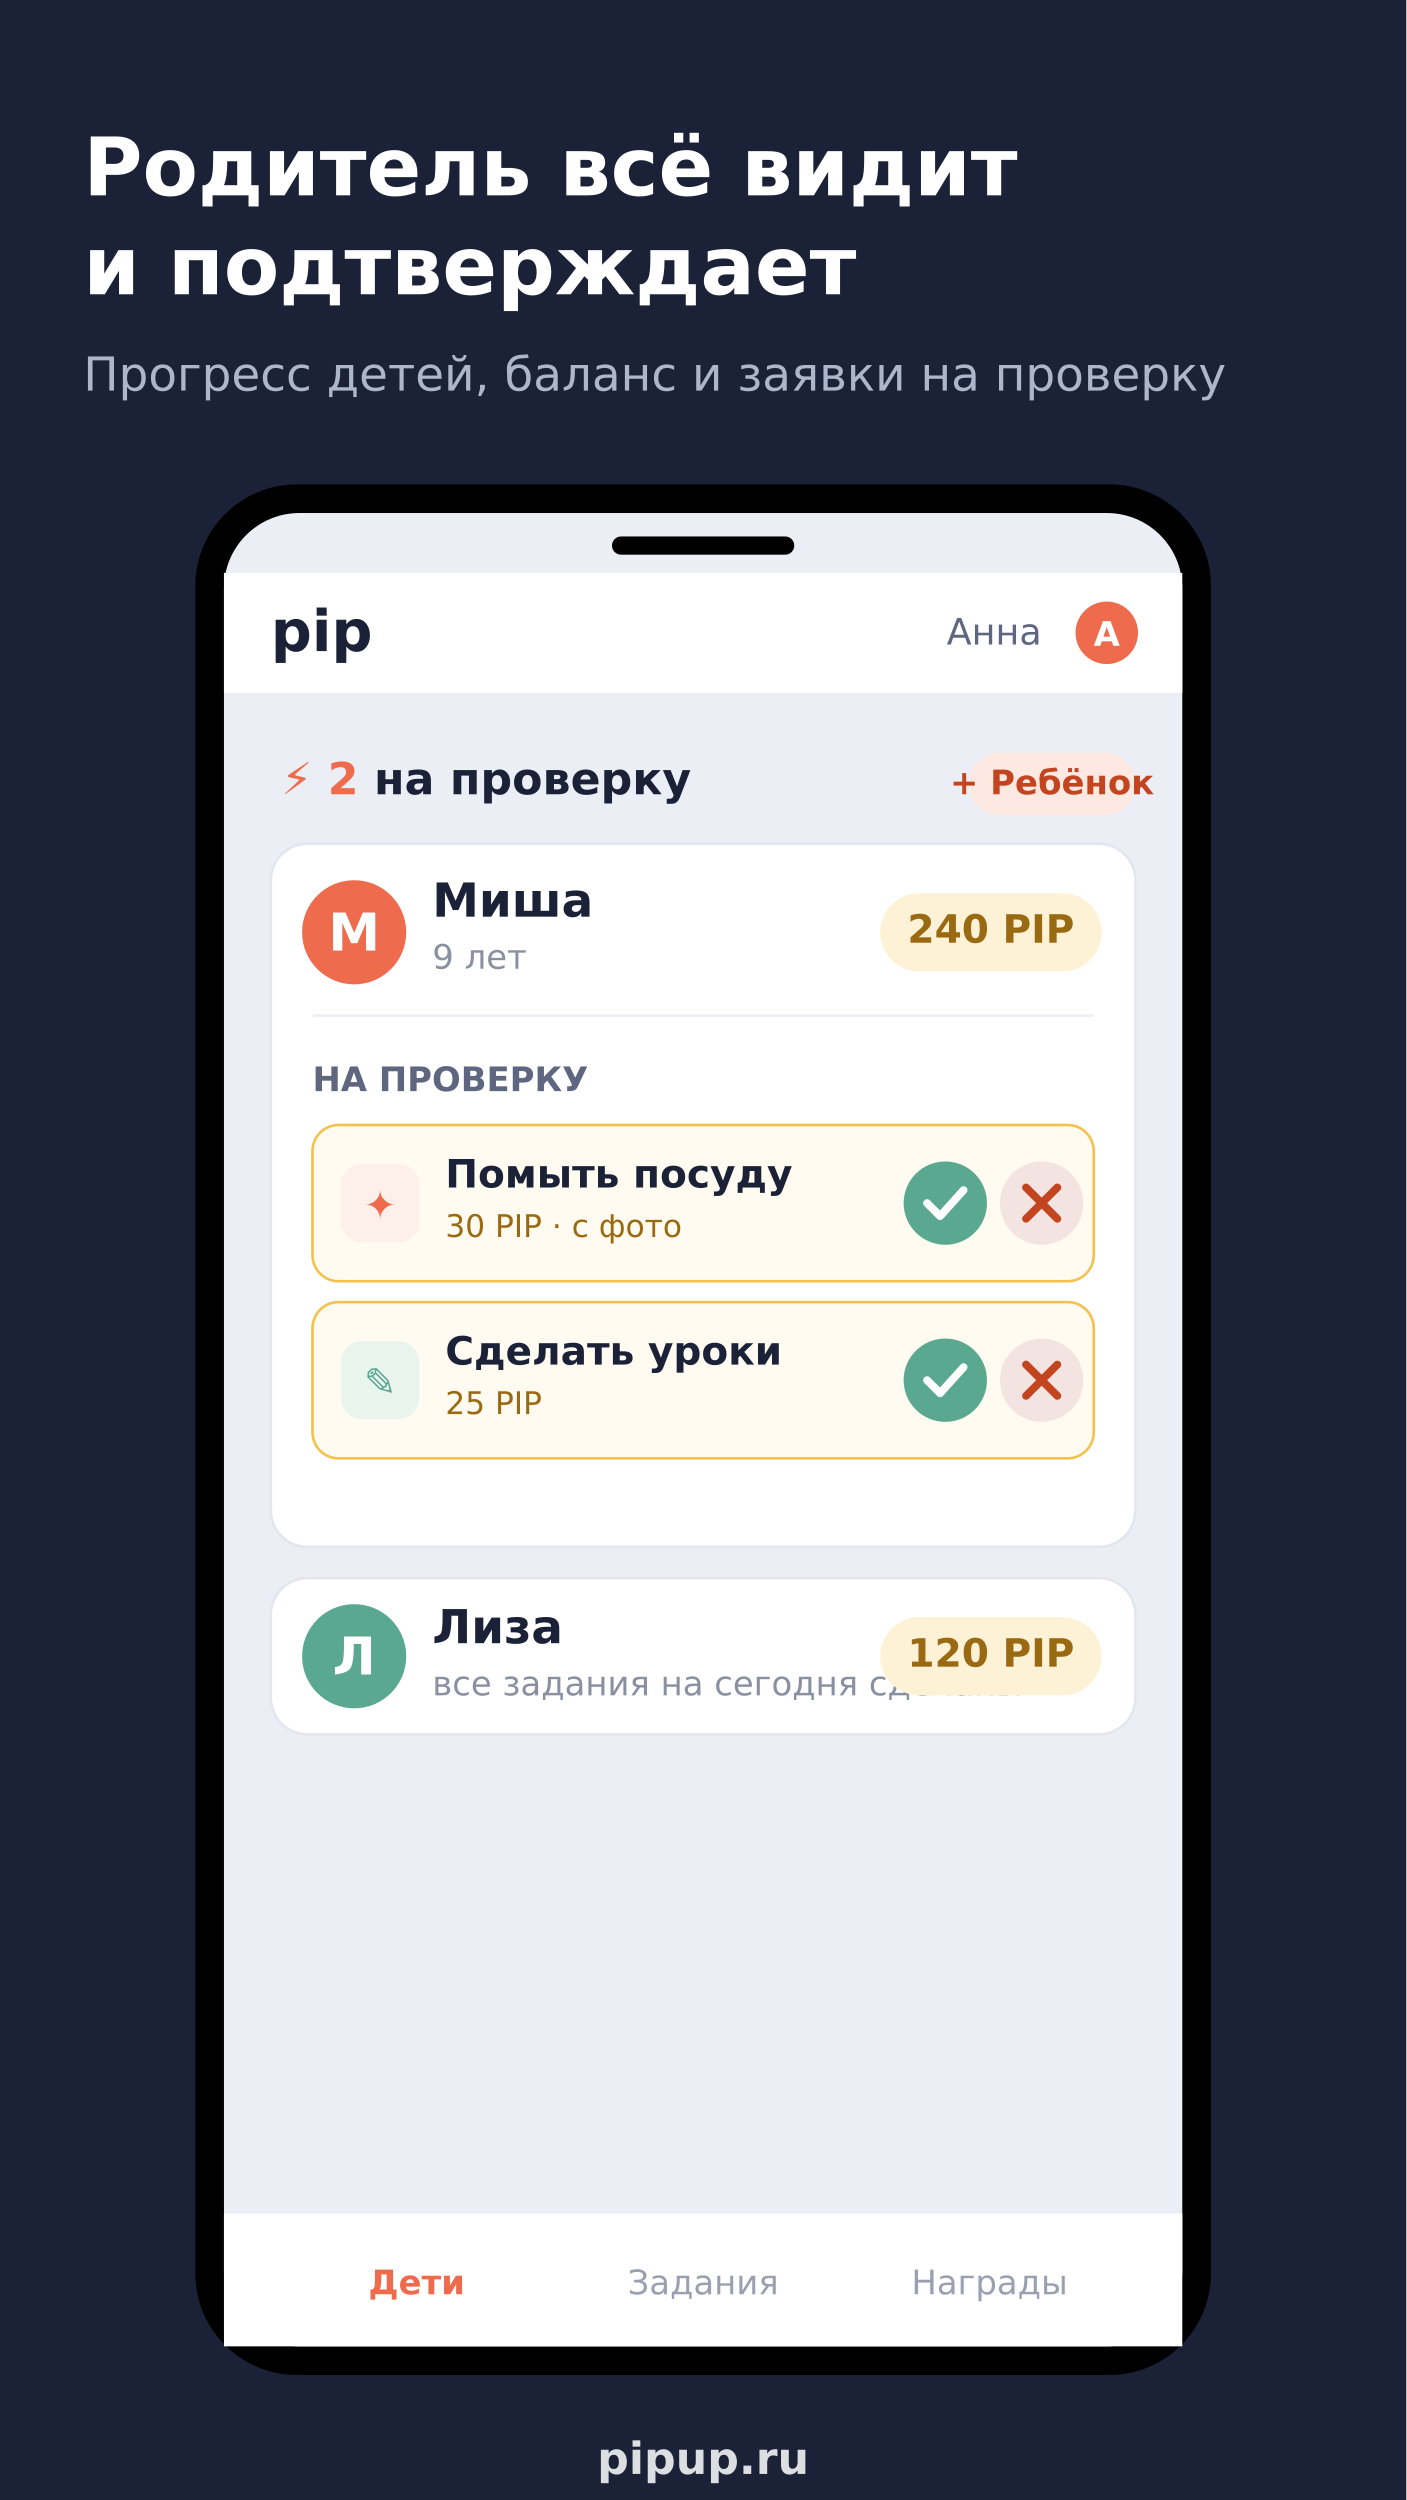
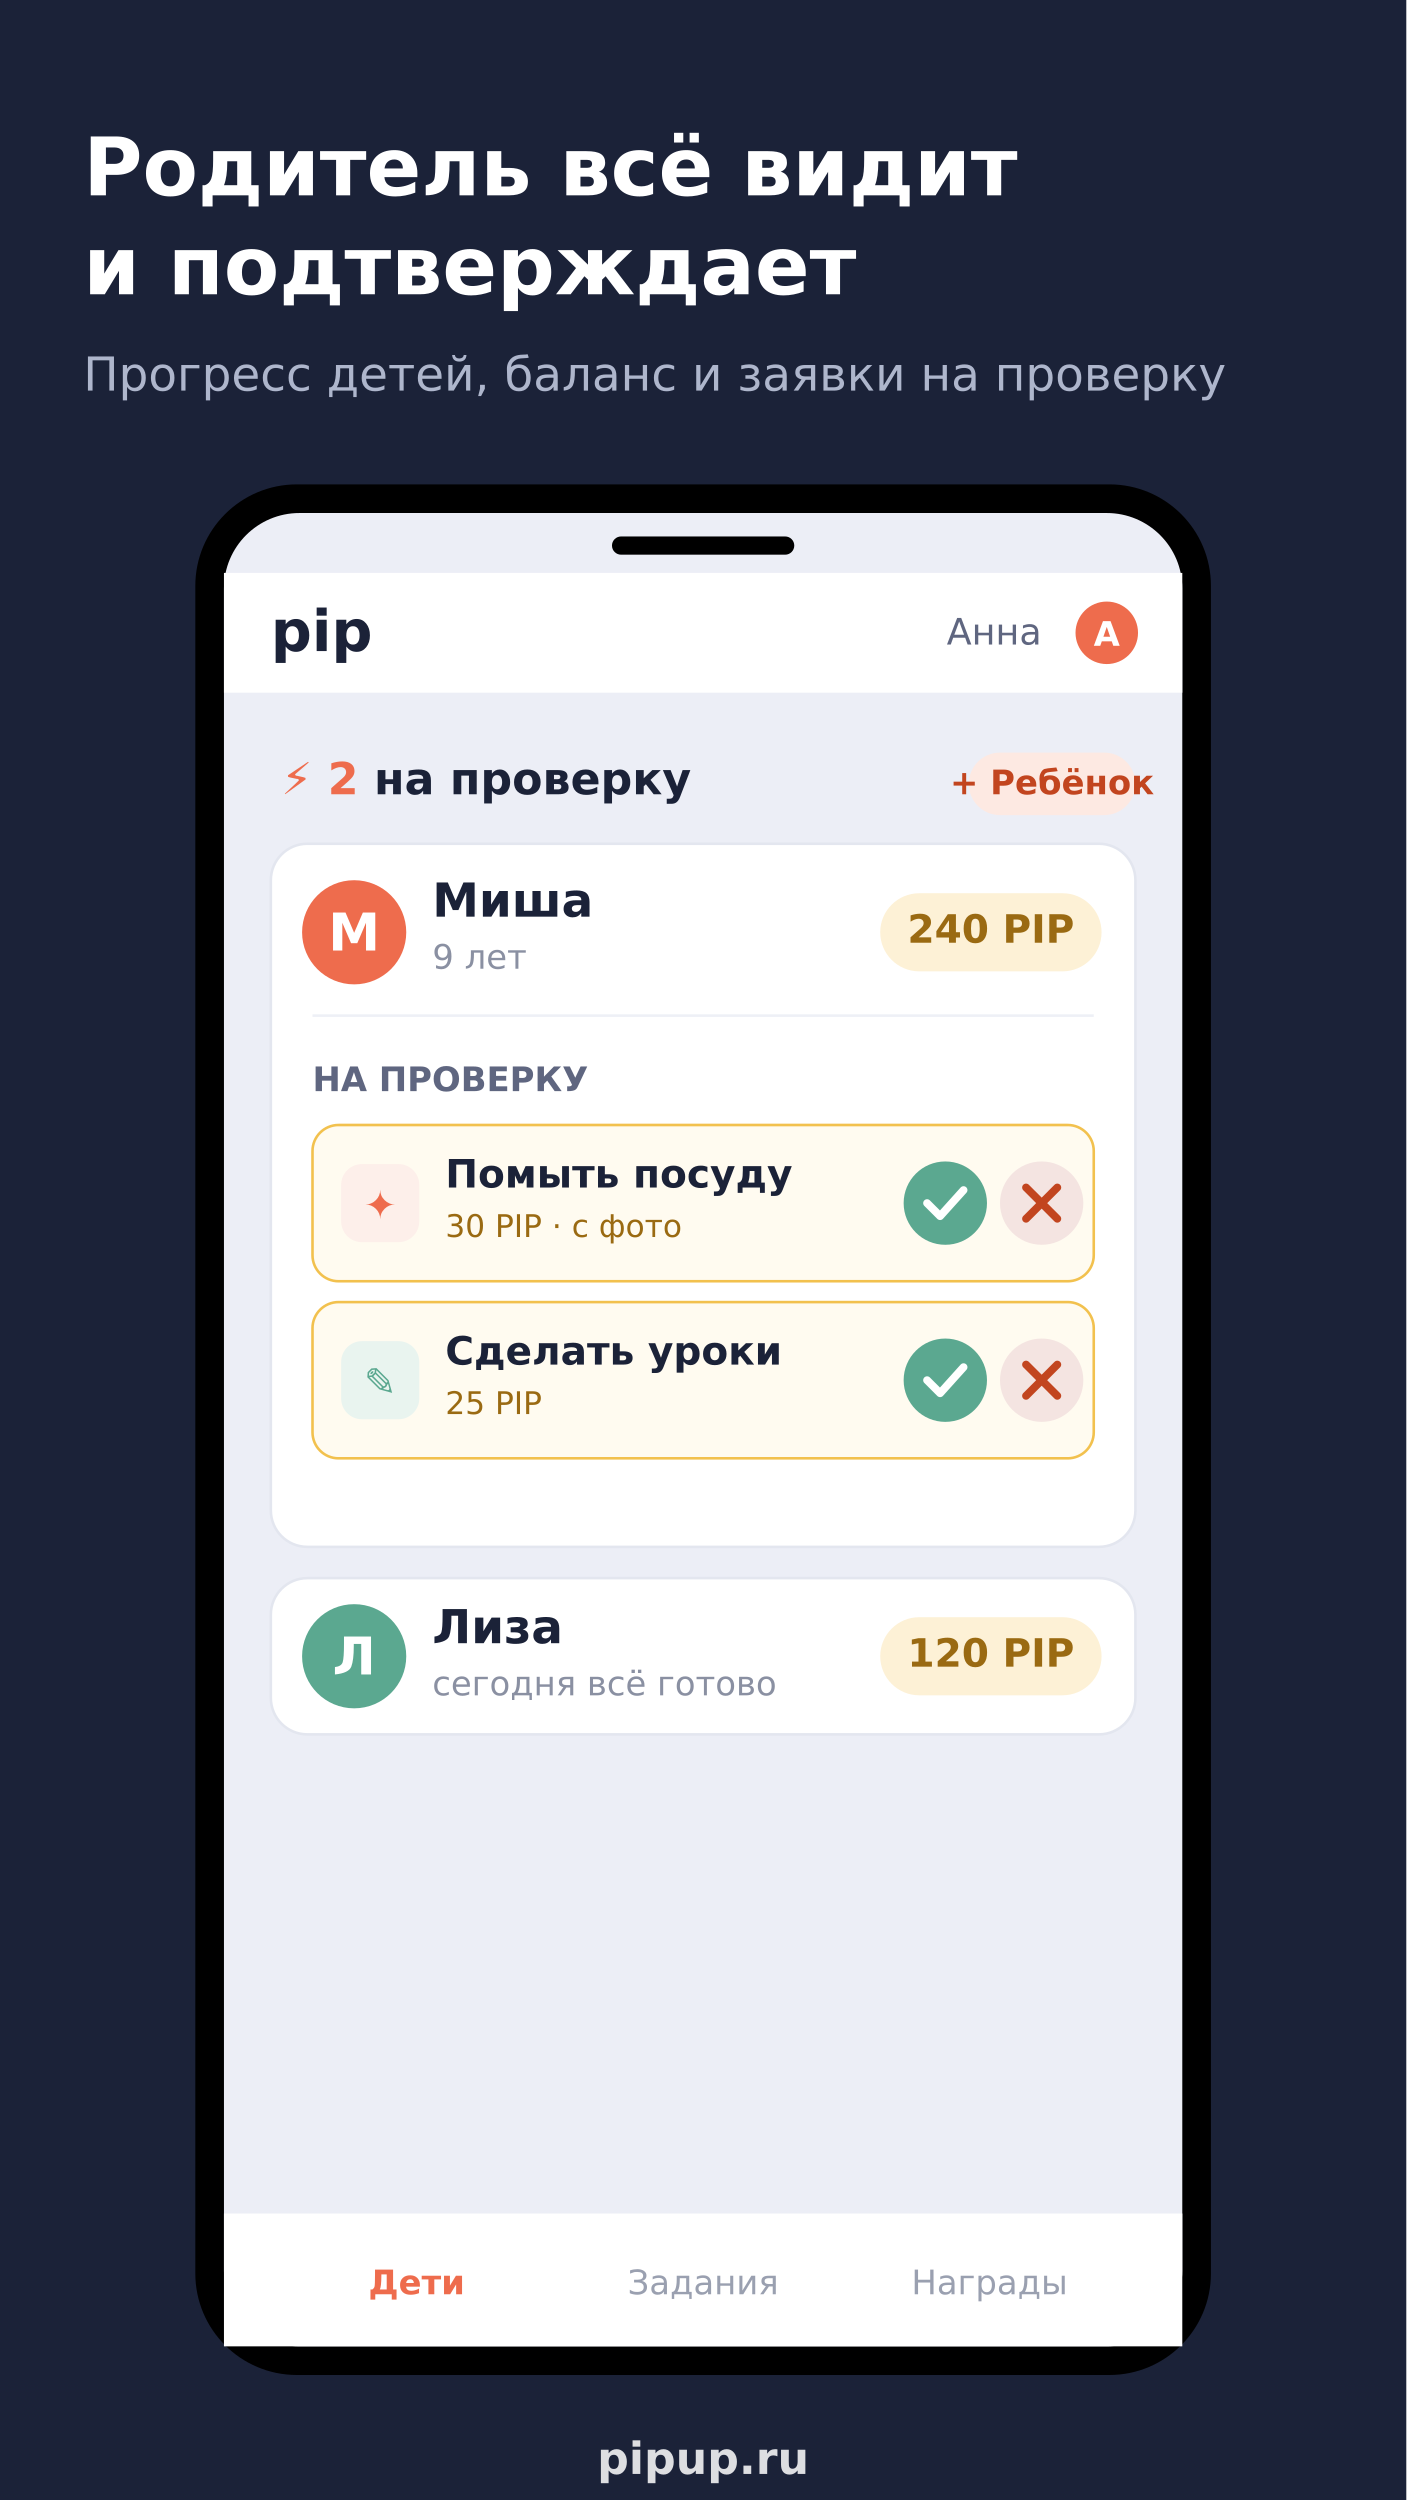
<svg xmlns="http://www.w3.org/2000/svg" width="1080" height="1920" viewBox="0 0 1080 1920" font-family="DejaVu Sans">
  <rect width="1080" height="1920" fill="#1B2238" />
  <text x="64" y="150" font-size="62" font-weight="bold" fill="#ffffff">Родитель всё видит</text>
  <text x="64" y="226" font-size="62" font-weight="bold" fill="#ffffff">и подтверждает</text>
  <text x="64" y="300" font-size="36" fill="#AEB6CC">Прогресс детей, баланс и заявки на проверку</text>
  <rect x="150" y="372" width="780" height="1452" rx="78" fill="#000000" />
  <rect x="172" y="394" width="736" height="1408" rx="58" fill="#ECEEF6" />
  <rect x="470" y="412" width="140" height="14" rx="7" fill="#000000" />
  <rect x="172" y="440" width="736" height="92" fill="#ffffff" />
  <text x="208" y="500" font-size="44" font-weight="bold" fill="#1B2238">pip</text>
  <text x="800" y="495" font-size="28" fill="#5F6680" text-anchor="end">Анна</text>
  <circle cx="850" cy="486" r="24" fill="#EE6C4D" />
  <text x="850" y="496" font-size="26" font-weight="bold" fill="#ffffff" text-anchor="middle">А</text>
  <text x="216" y="610" font-size="34" font-weight="bold" fill="#1B2238">
    <tspan fill="#EE6C4D">⚡ 2</tspan> на проверку</text>
  <rect x="744" y="578" width="128" height="48" rx="24" fill="#FDE9E2" />
  <text x="808" y="610" font-size="26" font-weight="bold" fill="#C2451F" text-anchor="middle">+ Ребёнок</text>
  <rect x="208" y="648" width="664" height="540" rx="28" fill="#ffffff" stroke="#E3E6EF" stroke-width="2" />
  <circle cx="272" cy="716" r="40" fill="#EE6C4D" />
  <text x="272" y="730" font-size="40" font-weight="bold" fill="#ffffff" text-anchor="middle">М</text>
  <text x="332" y="704" font-size="36" font-weight="bold" fill="#1B2238">Миша</text>
  <text x="332" y="744" font-size="26" fill="#8A90A2">9 лет</text>
  <rect x="676" y="686" width="170" height="60" rx="30" fill="#FDF1D6" />
  <text x="761" y="724" font-size="30" font-weight="bold" fill="#9A6A12" text-anchor="middle">240 PIP</text>
  <line x1="240" y1="780" x2="840" y2="780" stroke="#EEF0F6" stroke-width="2" />
  <text x="240" y="838" font-size="26" font-weight="bold" fill="#5F6680">НА ПРОВЕРКУ</text>
  <rect x="240" y="864" width="600" height="120" rx="20" fill="#FFFBF0" stroke="#F2C14E" stroke-width="2" />
  <rect x="262" y="894" width="60" height="60" rx="16" fill="#FDEFEA" />
  <text x="292" y="936" font-size="30" text-anchor="middle" fill="#EE6C4D">✦</text>
  <text x="342" y="912" font-size="30" font-weight="bold" fill="#1B2238">Помыть посуду</text>
  <text x="342" y="950" font-size="24" fill="#9A6A12">30 PIP · с фото</text>
  <circle cx="726" cy="924" r="32" fill="#5BA890" />
  <path d="M712 924 l10 10 l18 -20" fill="none" stroke="#ffffff" stroke-width="6" stroke-linecap="round" stroke-linejoin="round" />
  <circle cx="800" cy="924" r="32" fill="#F4E4E1" />
  <path d="M788 912 l24 24 M812 912 l-24 24" stroke="#C2451F" stroke-width="6" stroke-linecap="round" />
  <rect x="240" y="1000" width="600" height="120" rx="20" fill="#FFFBF0" stroke="#F2C14E" stroke-width="2" />
  <rect x="262" y="1030" width="60" height="60" rx="16" fill="#E9F4EF" />
  <text x="292" y="1072" font-size="30" text-anchor="middle" fill="#5BA890">✎</text>
  <text x="342" y="1048" font-size="30" font-weight="bold" fill="#1B2238">Сделать уроки</text>
  <text x="342" y="1086" font-size="24" fill="#9A6A12">25 PIP</text>
  <circle cx="726" cy="1060" r="32" fill="#5BA890" />
  <path d="M712 1060 l10 10 l18 -20" fill="none" stroke="#ffffff" stroke-width="6" stroke-linecap="round" stroke-linejoin="round" />
  <circle cx="800" cy="1060" r="32" fill="#F4E4E1" />
  <path d="M788 1048 l24 24 M812 1048 l-24 24" stroke="#C2451F" stroke-width="6" stroke-linecap="round" />
  <rect x="208" y="1212" width="664" height="120" rx="28" fill="#ffffff" stroke="#E3E6EF" stroke-width="2" />
  <circle cx="272" cy="1272" r="40" fill="#5BA890" />
  <text x="272" y="1286" font-size="40" font-weight="bold" fill="#ffffff" text-anchor="middle">Л</text>
  <text x="332" y="1262" font-size="36" font-weight="bold" fill="#1B2238">Лиза</text>
-   <text x="332" y="1302" font-size="26" fill="#8A90A2">все задания на сегодня сделаны</text>
+   <text x="332" y="1302" font-size="26" fill="#8A90A2">сегодня всё готово</text>
  <rect x="676" y="1242" width="170" height="60" rx="30" fill="#FDF1D6" />
  <text x="761" y="1280" font-size="30" font-weight="bold" fill="#9A6A12" text-anchor="middle">120 PIP</text>
  <rect x="172" y="1700" width="736" height="102" fill="#ffffff" />
  <text x="320" y="1762" font-size="26" font-weight="bold" fill="#EE6C4D" text-anchor="middle">Дети</text>
  <text x="540" y="1762" font-size="26" fill="#9AA0B0" text-anchor="middle">Задания</text>
  <text x="760" y="1762" font-size="26" fill="#9AA0B0" text-anchor="middle">Награды</text>
  <text x="540" y="1900" font-size="34" font-weight="bold" fill="#ffffff" text-anchor="middle" opacity="0.85">pipup.ru</text>
</svg>
